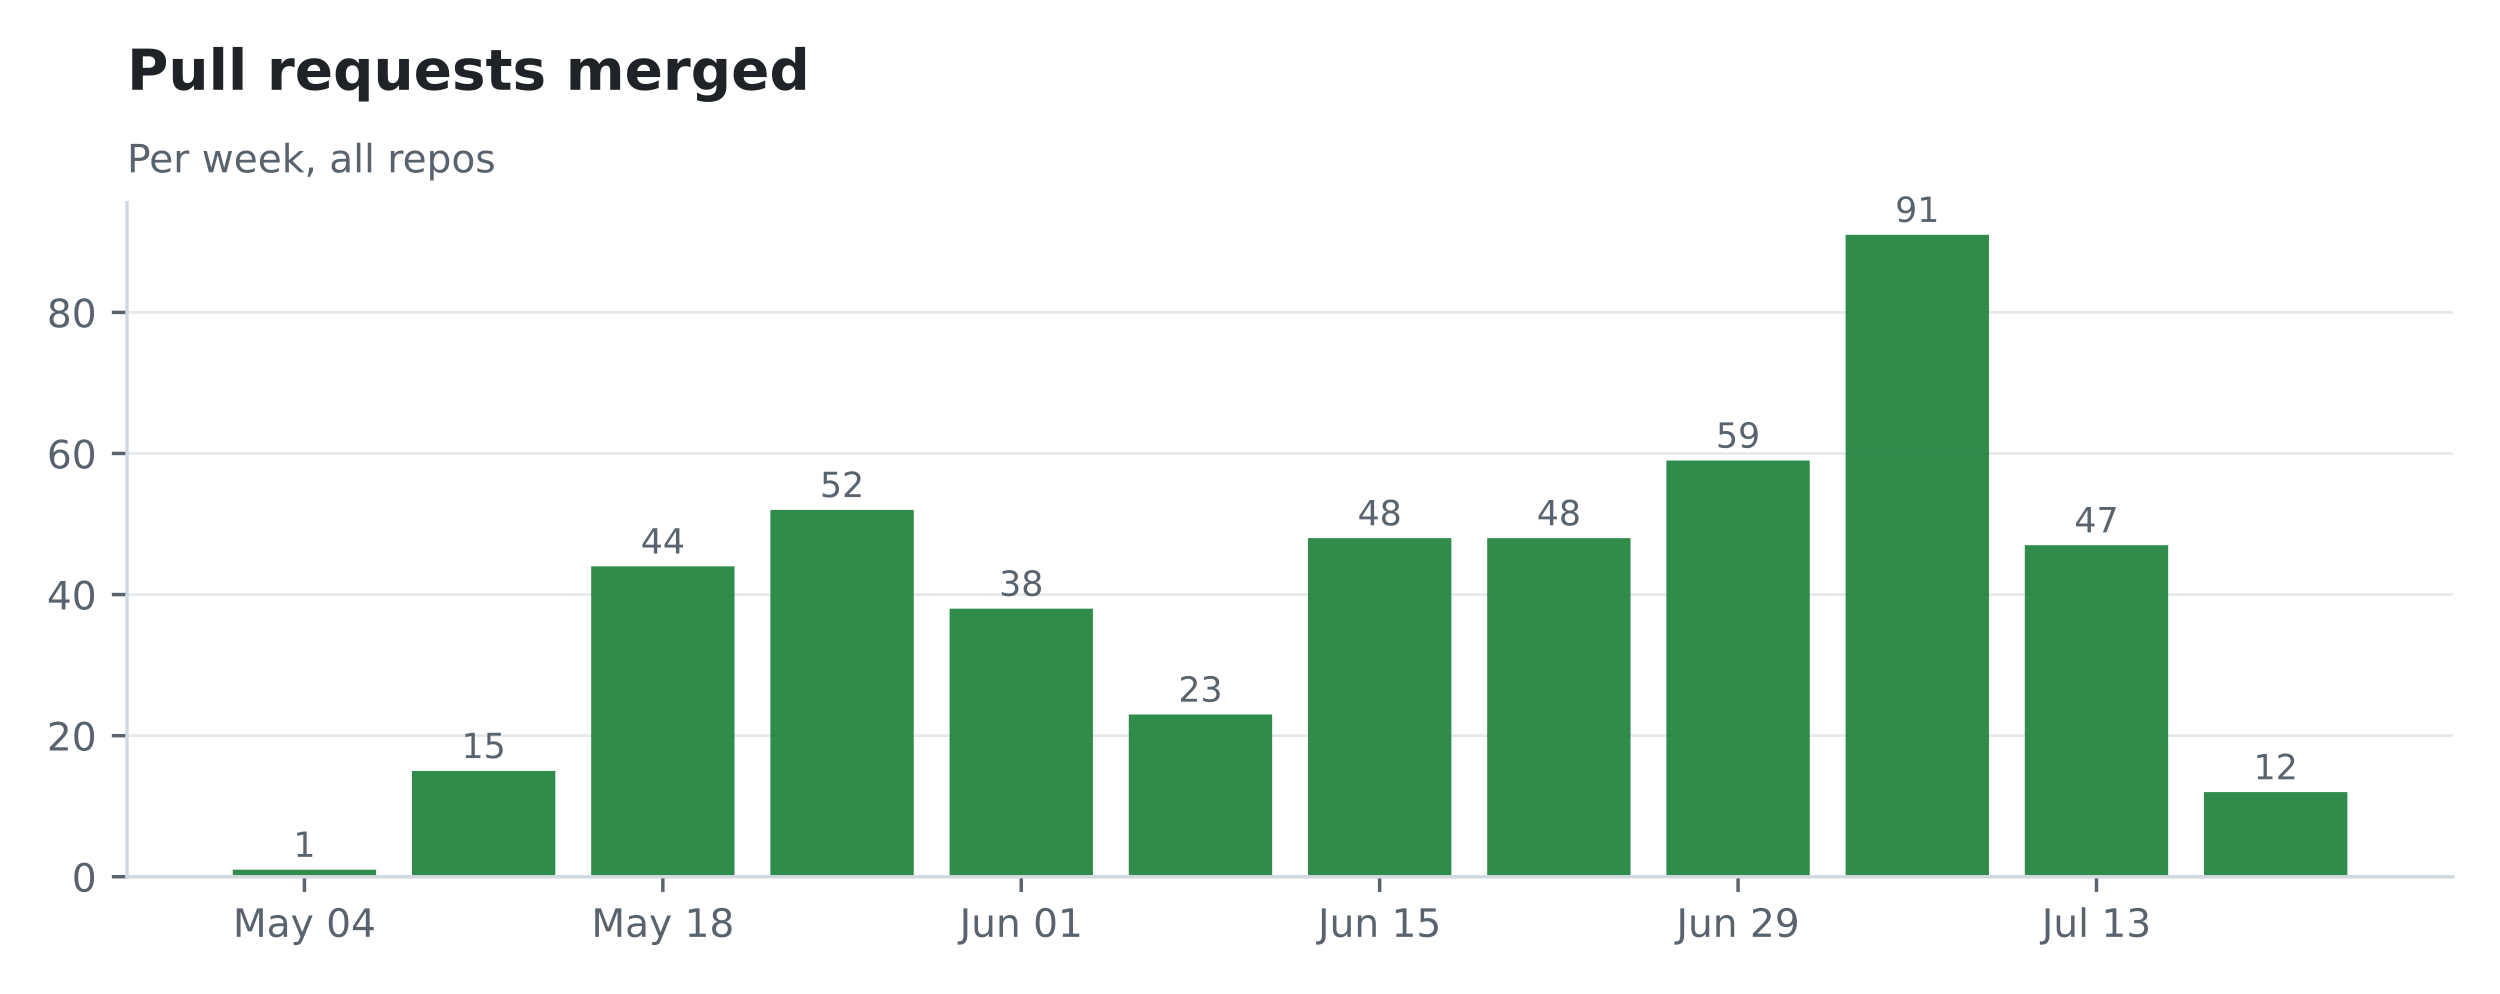
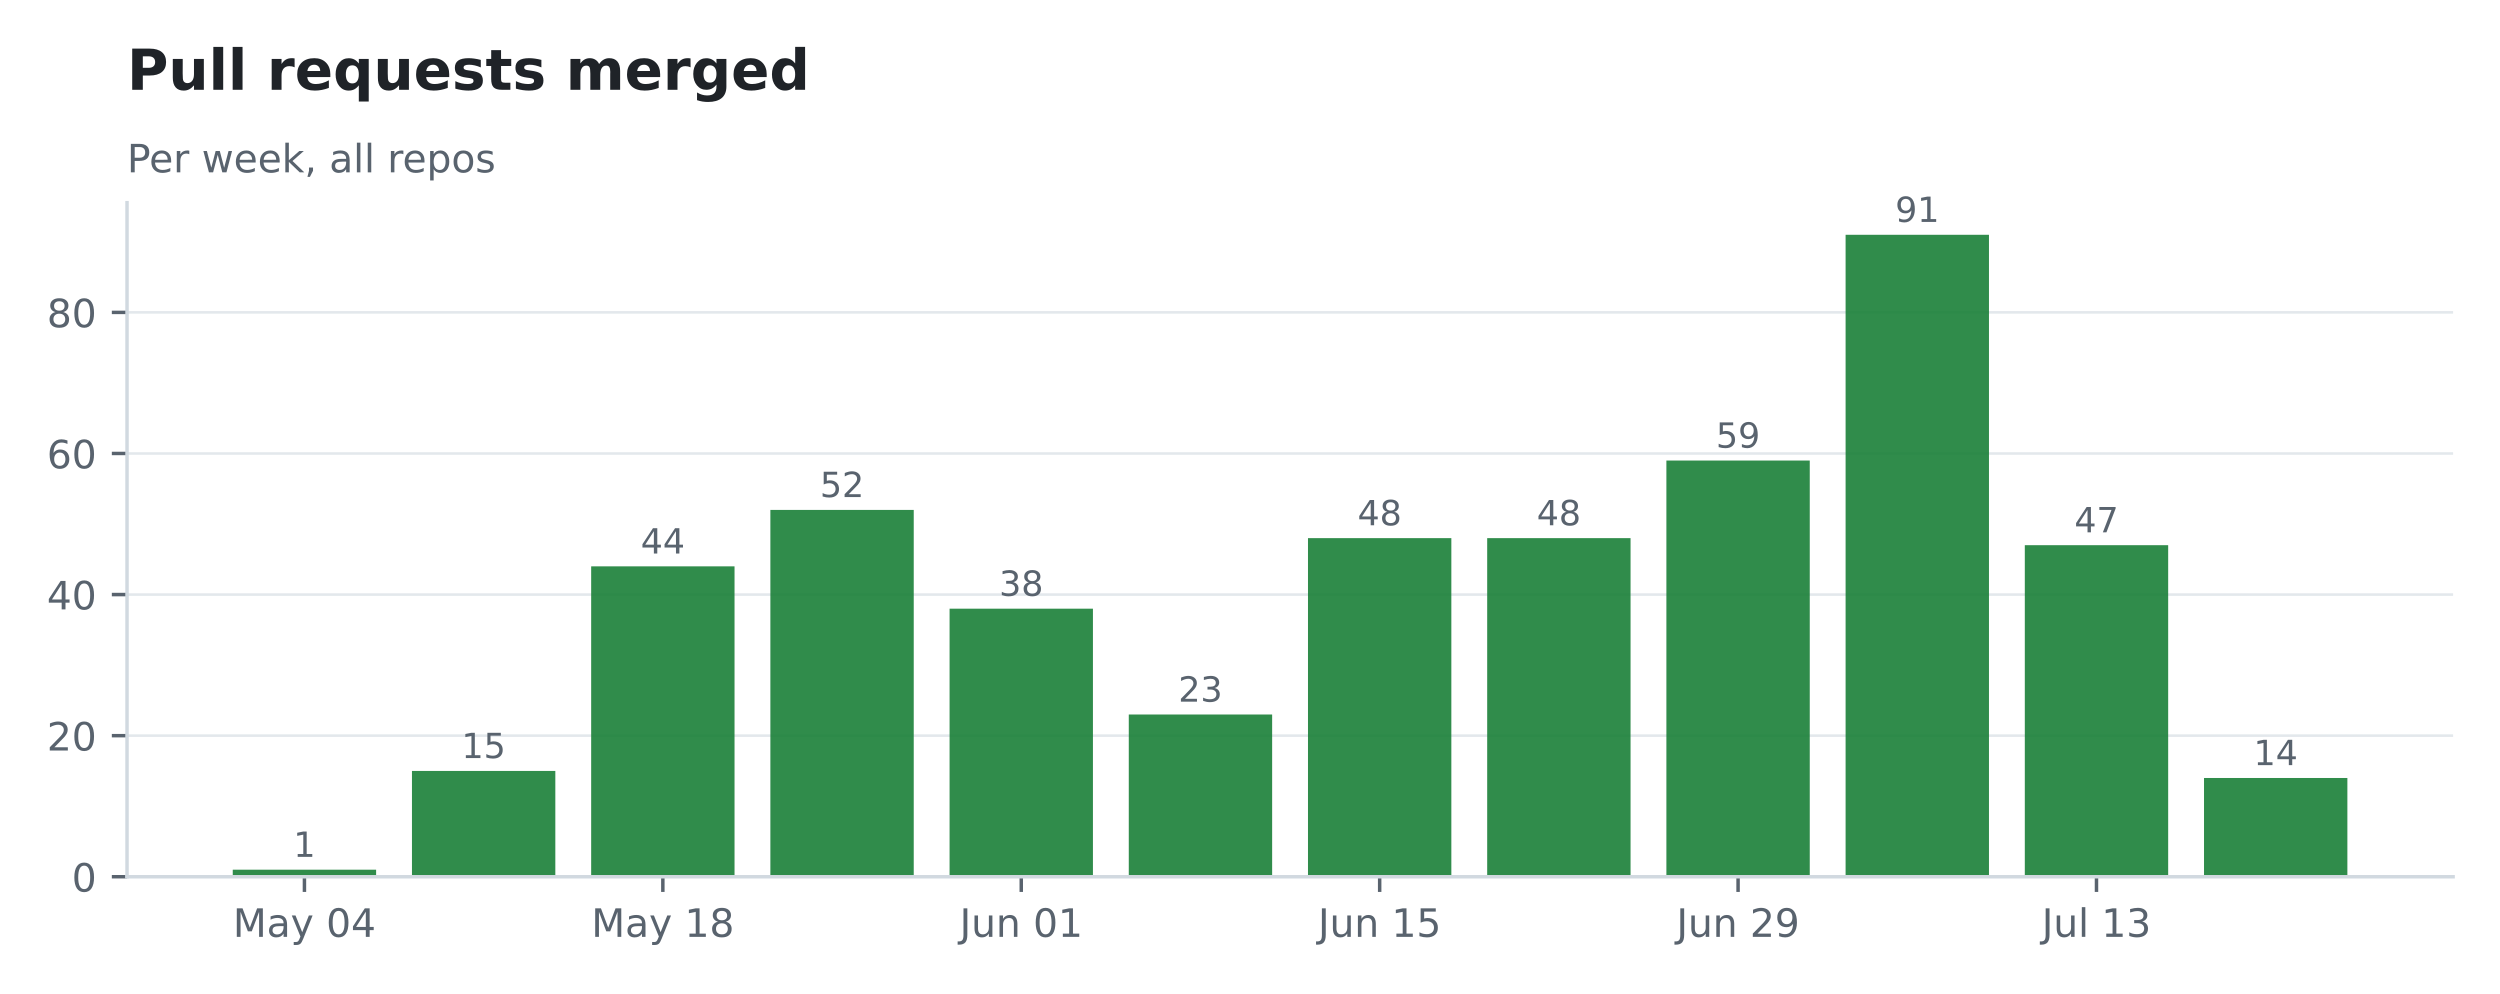
<svg xmlns="http://www.w3.org/2000/svg" xmlns:xlink="http://www.w3.org/1999/xlink" width="575.732pt" height="228.711pt" viewBox="0 0 575.732 228.711" version="1.1">
  <defs>
    <style type="text/css">*{stroke-linejoin: round; stroke-linecap: butt}</style>
  </defs>
  <g id="figure_1">
    <g id="patch_1">
      <path d="M 0 228.711  L 575.732 228.711  L 575.732 -0  L 0 -0  L 0 228.711  z " style="fill: none; opacity: 0" />
    </g>
    <g id="axes_1">
      <g id="patch_2">
        <path d="M 29.253 201.91  L 564.933 201.91  L 564.933 46.678  L 29.253 46.678  L 29.253 201.91  z " style="fill: none" />
      </g>
      <g id="matplotlib.axis_1">
        <g id="xtick_1">
          <g id="line2d_1">
            <defs>
-               <path id="mc1a519f8a8" d="M 0 0  L 0 3.5  " style="stroke: #59636e; stroke-width: 0.8" />
+               <path id="mda0aab67b1" d="M 0 0  L 0 3.5  " style="stroke: #59636e; stroke-width: 0.8" />
            </defs>
            <g>
-               <use xlink:href="#mc1a519f8a8" x="70.109" y="201.91" style="fill: #59636e; stroke: #59636e; stroke-width: 0.8" />
+               <use xlink:href="#mda0aab67b1" x="70.109" y="201.91" style="fill: #59636e; stroke: #59636e; stroke-width: 0.8" />
            </g>
          </g>
          <g id="text_1">
            <g style="fill: #59636e" transform="translate(53.64929 215.7479) scale(0.09 -0.09)">
              <defs>
                <path id="DejaVuSans-30" d="M 628 4666  L 1569 4666  L 2759 1491  L 3956 4666  L 4897 4666  L 4897 0  L 4281 0  L 4281 4097  L 3078 897  L 2444 897  L 1241 4097  L 1241 0  L 628 0  L 628 4666  z " transform="scale(0.015625)" />
                <path id="DejaVuSans-44" d="M 2194 1759  Q 1497 1759 1228 1600  Q 959 1441 959 1056  Q 959 750 1161 570  Q 1363 391 1709 391  Q 2188 391 2477 730  Q 2766 1069 2766 1631  L 2766 1759  L 2194 1759  z M 3341 1997  L 3341 0  L 2766 0  L 2766 531  Q 2569 213 2275 61  Q 1981 -91 1556 -91  Q 1019 -91 701 211  Q 384 513 384 1019  Q 384 1609 779 1909  Q 1175 2209 1959 2209  L 2766 2209  L 2766 2266  Q 2766 2663 2505 2880  Q 2244 3097 1772 3097  Q 1472 3097 1187 3025  Q 903 2953 641 2809  L 641 3341  Q 956 3463 1253 3523  Q 1550 3584 1831 3584  Q 2591 3584 2966 3190  Q 3341 2797 3341 1997  z " transform="scale(0.015625)" />
                <path id="DejaVuSans-5c" d="M 2059 -325  Q 1816 -950 1584 -1140  Q 1353 -1331 966 -1331  L 506 -1331  L 506 -850  L 844 -850  Q 1081 -850 1212 -737  Q 1344 -625 1503 -206  L 1606 56  L 191 3500  L 800 3500  L 1894 763  L 2988 3500  L 3597 3500  L 2059 -325  z " transform="scale(0.015625)" />
                <path id="DejaVuSans-3" transform="scale(0.015625)" />
                <path id="DejaVuSans-13" d="M 2034 4250  Q 1547 4250 1301 3770  Q 1056 3291 1056 2328  Q 1056 1369 1301 889  Q 1547 409 2034 409  Q 2525 409 2770 889  Q 3016 1369 3016 2328  Q 3016 3291 2770 3770  Q 2525 4250 2034 4250  z M 2034 4750  Q 2819 4750 3233 4129  Q 3647 3509 3647 2328  Q 3647 1150 3233 529  Q 2819 -91 2034 -91  Q 1250 -91 836 529  Q 422 1150 422 2328  Q 422 3509 836 4129  Q 1250 4750 2034 4750  z " transform="scale(0.015625)" />
                <path id="DejaVuSans-17" d="M 2419 4116  L 825 1625  L 2419 1625  L 2419 4116  z M 2253 4666  L 3047 4666  L 3047 1625  L 3713 1625  L 3713 1100  L 3047 1100  L 3047 0  L 2419 0  L 2419 1100  L 313 1100  L 313 1709  L 2253 4666  z " transform="scale(0.015625)" />
              </defs>
              <use xlink:href="#DejaVuSans-30" />
              <use xlink:href="#DejaVuSans-44" transform="translate(86.28125 0)" />
              <use xlink:href="#DejaVuSans-5c" transform="translate(147.5625 0)" />
              <use xlink:href="#DejaVuSans-3" transform="translate(206.75 0)" />
              <use xlink:href="#DejaVuSans-13" transform="translate(238.5312 0)" />
              <use xlink:href="#DejaVuSans-17" transform="translate(302.1562 0)" />
            </g>
          </g>
        </g>
        <g id="xtick_2">
          <g id="line2d_2">
            <g>
-               <use xlink:href="#mc1a519f8a8" x="152.649" y="201.91" style="fill: #59636e; stroke: #59636e; stroke-width: 0.8" />
+               <use xlink:href="#mda0aab67b1" x="152.649" y="201.91" style="fill: #59636e; stroke: #59636e; stroke-width: 0.8" />
            </g>
          </g>
          <g id="text_2">
            <g style="fill: #59636e" transform="translate(136.1886 215.7479) scale(0.09 -0.09)">
              <defs>
                <path id="DejaVuSans-14" d="M 794 531  L 1825 531  L 1825 4091  L 703 3866  L 703 4441  L 1819 4666  L 2450 4666  L 2450 531  L 3481 531  L 3481 0  L 794 0  L 794 531  z " transform="scale(0.015625)" />
                <path id="DejaVuSans-1b" d="M 2034 2216  Q 1584 2216 1326 1975  Q 1069 1734 1069 1313  Q 1069 891 1326 650  Q 1584 409 2034 409  Q 2484 409 2743 651  Q 3003 894 3003 1313  Q 3003 1734 2745 1975  Q 2488 2216 2034 2216  z M 1403 2484  Q 997 2584 770 2862  Q 544 3141 544 3541  Q 544 4100 942 4425  Q 1341 4750 2034 4750  Q 2731 4750 3128 4425  Q 3525 4100 3525 3541  Q 3525 3141 3298 2862  Q 3072 2584 2669 2484  Q 3125 2378 3379 2068  Q 3634 1759 3634 1313  Q 3634 634 3220 271  Q 2806 -91 2034 -91  Q 1263 -91 848 271  Q 434 634 434 1313  Q 434 1759 690 2068  Q 947 2378 1403 2484  z M 1172 3481  Q 1172 3119 1398 2916  Q 1625 2713 2034 2713  Q 2441 2713 2670 2916  Q 2900 3119 2900 3481  Q 2900 3844 2670 4047  Q 2441 4250 2034 4250  Q 1625 4250 1398 4047  Q 1172 3844 1172 3481  z " transform="scale(0.015625)" />
              </defs>
              <use xlink:href="#DejaVuSans-30" />
              <use xlink:href="#DejaVuSans-44" transform="translate(86.28125 0)" />
              <use xlink:href="#DejaVuSans-5c" transform="translate(147.5625 0)" />
              <use xlink:href="#DejaVuSans-3" transform="translate(206.75 0)" />
              <use xlink:href="#DejaVuSans-14" transform="translate(238.5312 0)" />
              <use xlink:href="#DejaVuSans-1b" transform="translate(302.1562 0)" />
            </g>
          </g>
        </g>
        <g id="xtick_3">
          <g id="line2d_3">
            <g>
-               <use xlink:href="#mc1a519f8a8" x="235.188" y="201.91" style="fill: #59636e; stroke: #59636e; stroke-width: 0.8" />
+               <use xlink:href="#mda0aab67b1" x="235.188" y="201.91" style="fill: #59636e; stroke: #59636e; stroke-width: 0.8" />
            </g>
          </g>
          <g id="text_3">
            <g style="fill: #59636e" transform="translate(221.0004 215.7479) scale(0.09 -0.09)">
              <defs>
                <path id="DejaVuSans-2d" d="M 628 4666  L 1259 4666  L 1259 325  Q 1259 -519 939 -900  Q 619 -1281 -91 -1281  L -331 -1281  L -331 -750  L -134 -750  Q 284 -750 456 -515  Q 628 -281 628 325  L 628 4666  z " transform="scale(0.015625)" />
                <path id="DejaVuSans-58" d="M 544 1381  L 544 3500  L 1119 3500  L 1119 1403  Q 1119 906 1312 657  Q 1506 409 1894 409  Q 2359 409 2629 706  Q 2900 1003 2900 1516  L 2900 3500  L 3475 3500  L 3475 0  L 2900 0  L 2900 538  Q 2691 219 2414 64  Q 2138 -91 1772 -91  Q 1169 -91 856 284  Q 544 659 544 1381  z M 1991 3584  L 1991 3584  z " transform="scale(0.015625)" />
                <path id="DejaVuSans-51" d="M 3513 2113  L 3513 0  L 2938 0  L 2938 2094  Q 2938 2591 2744 2837  Q 2550 3084 2163 3084  Q 1697 3084 1428 2787  Q 1159 2491 1159 1978  L 1159 0  L 581 0  L 581 3500  L 1159 3500  L 1159 2956  Q 1366 3272 1645 3428  Q 1925 3584 2291 3584  Q 2894 3584 3203 3211  Q 3513 2838 3513 2113  z " transform="scale(0.015625)" />
              </defs>
              <use xlink:href="#DejaVuSans-2d" />
              <use xlink:href="#DejaVuSans-58" transform="translate(29.5 0)" />
              <use xlink:href="#DejaVuSans-51" transform="translate(92.875 0)" />
              <use xlink:href="#DejaVuSans-3" transform="translate(156.25 0)" />
              <use xlink:href="#DejaVuSans-13" transform="translate(188.0312 0)" />
              <use xlink:href="#DejaVuSans-14" transform="translate(251.6562 0)" />
            </g>
          </g>
        </g>
        <g id="xtick_4">
          <g id="line2d_4">
            <g>
-               <use xlink:href="#mc1a519f8a8" x="317.727" y="201.91" style="fill: #59636e; stroke: #59636e; stroke-width: 0.8" />
+               <use xlink:href="#mda0aab67b1" x="317.727" y="201.91" style="fill: #59636e; stroke: #59636e; stroke-width: 0.8" />
            </g>
          </g>
          <g id="text_4">
            <g style="fill: #59636e" transform="translate(303.5397 215.7479) scale(0.09 -0.09)">
              <defs>
                <path id="DejaVuSans-18" d="M 691 4666  L 3169 4666  L 3169 4134  L 1269 4134  L 1269 2991  Q 1406 3038 1543 3061  Q 1681 3084 1819 3084  Q 2600 3084 3056 2656  Q 3513 2228 3513 1497  Q 3513 744 3044 326  Q 2575 -91 1722 -91  Q 1428 -91 1123 -41  Q 819 9 494 109  L 494 744  Q 775 591 1075 516  Q 1375 441 1709 441  Q 2250 441 2565 725  Q 2881 1009 2881 1497  Q 2881 1984 2565 2268  Q 2250 2553 1709 2553  Q 1456 2553 1204 2497  Q 953 2441 691 2322  L 691 4666  z " transform="scale(0.015625)" />
              </defs>
              <use xlink:href="#DejaVuSans-2d" />
              <use xlink:href="#DejaVuSans-58" transform="translate(29.5 0)" />
              <use xlink:href="#DejaVuSans-51" transform="translate(92.875 0)" />
              <use xlink:href="#DejaVuSans-3" transform="translate(156.25 0)" />
              <use xlink:href="#DejaVuSans-14" transform="translate(188.0312 0)" />
              <use xlink:href="#DejaVuSans-18" transform="translate(251.6562 0)" />
            </g>
          </g>
        </g>
        <g id="xtick_5">
          <g id="line2d_5">
            <g>
-               <use xlink:href="#mc1a519f8a8" x="400.267" y="201.91" style="fill: #59636e; stroke: #59636e; stroke-width: 0.8" />
+               <use xlink:href="#mda0aab67b1" x="400.267" y="201.91" style="fill: #59636e; stroke: #59636e; stroke-width: 0.8" />
            </g>
          </g>
          <g id="text_5">
            <g style="fill: #59636e" transform="translate(386.079 215.7479) scale(0.09 -0.09)">
              <defs>
                <path id="DejaVuSans-15" d="M 1228 531  L 3431 531  L 3431 0  L 469 0  L 469 531  Q 828 903 1448 1529  Q 2069 2156 2228 2338  Q 2531 2678 2651 2914  Q 2772 3150 2772 3378  Q 2772 3750 2511 3984  Q 2250 4219 1831 4219  Q 1534 4219 1204 4116  Q 875 4013 500 3803  L 500 4441  Q 881 4594 1212 4672  Q 1544 4750 1819 4750  Q 2544 4750 2975 4387  Q 3406 4025 3406 3419  Q 3406 3131 3298 2873  Q 3191 2616 2906 2266  Q 2828 2175 2409 1742  Q 1991 1309 1228 531  z " transform="scale(0.015625)" />
                <path id="DejaVuSans-1c" d="M 703 97  L 703 672  Q 941 559 1184 500  Q 1428 441 1663 441  Q 2288 441 2617 861  Q 2947 1281 2994 2138  Q 2813 1869 2534 1725  Q 2256 1581 1919 1581  Q 1219 1581 811 2004  Q 403 2428 403 3163  Q 403 3881 828 4315  Q 1253 4750 1959 4750  Q 2769 4750 3195 4129  Q 3622 3509 3622 2328  Q 3622 1225 3098 567  Q 2575 -91 1691 -91  Q 1453 -91 1209 -44  Q 966 3 703 97  z M 1959 2075  Q 2384 2075 2632 2365  Q 2881 2656 2881 3163  Q 2881 3666 2632 3958  Q 2384 4250 1959 4250  Q 1534 4250 1286 3958  Q 1038 3666 1038 3163  Q 1038 2656 1286 2365  Q 1534 2075 1959 2075  z " transform="scale(0.015625)" />
              </defs>
              <use xlink:href="#DejaVuSans-2d" />
              <use xlink:href="#DejaVuSans-58" transform="translate(29.5 0)" />
              <use xlink:href="#DejaVuSans-51" transform="translate(92.875 0)" />
              <use xlink:href="#DejaVuSans-3" transform="translate(156.25 0)" />
              <use xlink:href="#DejaVuSans-15" transform="translate(188.0312 0)" />
              <use xlink:href="#DejaVuSans-1c" transform="translate(251.6562 0)" />
            </g>
          </g>
        </g>
        <g id="xtick_6">
          <g id="line2d_6">
            <g>
-               <use xlink:href="#mc1a519f8a8" x="482.806" y="201.91" style="fill: #59636e; stroke: #59636e; stroke-width: 0.8" />
+               <use xlink:href="#mda0aab67b1" x="482.806" y="201.91" style="fill: #59636e; stroke: #59636e; stroke-width: 0.8" />
            </g>
          </g>
          <g id="text_6">
            <g style="fill: #59636e" transform="translate(470.22 215.7486) scale(0.09 -0.09)">
              <defs>
                <path id="DejaVuSans-4f" d="M 603 4863  L 1178 4863  L 1178 0  L 603 0  L 603 4863  z " transform="scale(0.015625)" />
                <path id="DejaVuSans-16" d="M 2597 2516  Q 3050 2419 3304 2112  Q 3559 1806 3559 1356  Q 3559 666 3084 287  Q 2609 -91 1734 -91  Q 1441 -91 1130 -33  Q 819 25 488 141  L 488 750  Q 750 597 1062 519  Q 1375 441 1716 441  Q 2309 441 2620 675  Q 2931 909 2931 1356  Q 2931 1769 2642 2001  Q 2353 2234 1838 2234  L 1294 2234  L 1294 2753  L 1863 2753  Q 2328 2753 2575 2939  Q 2822 3125 2822 3475  Q 2822 3834 2567 4026  Q 2313 4219 1838 4219  Q 1578 4219 1281 4162  Q 984 4106 628 3988  L 628 4550  Q 988 4650 1302 4700  Q 1616 4750 1894 4750  Q 2613 4750 3031 4423  Q 3450 4097 3450 3541  Q 3450 3153 3228 2886  Q 3006 2619 2597 2516  z " transform="scale(0.015625)" />
              </defs>
              <use xlink:href="#DejaVuSans-2d" />
              <use xlink:href="#DejaVuSans-58" transform="translate(29.5 0)" />
              <use xlink:href="#DejaVuSans-4f" transform="translate(92.875 0)" />
              <use xlink:href="#DejaVuSans-3" transform="translate(120.6562 0)" />
              <use xlink:href="#DejaVuSans-14" transform="translate(152.4375 0)" />
              <use xlink:href="#DejaVuSans-16" transform="translate(216.0625 0)" />
            </g>
          </g>
        </g>
      </g>
      <g id="matplotlib.axis_2">
        <g id="ytick_1">
          <g id="line2d_7">
-             <path d="M 29.253 201.91  L 564.933 201.91  " clip-path="url(#p0afd6c5ff7)" style="fill: none; stroke: #d1d9e0; stroke-opacity: 0.6; stroke-width: 0.6; stroke-linecap: square" />
+             <path d="M 29.253 201.91  L 564.933 201.91  " clip-path="url(#peb0b361817)" style="fill: none; stroke: #d1d9e0; stroke-opacity: 0.6; stroke-width: 0.6; stroke-linecap: square" />
          </g>
          <g id="line2d_8">
            <defs>
-               <path id="m1f53630dcc" d="M 0 0  L -3.5 0  " style="stroke: #59636e; stroke-width: 0.8" />
+               <path id="ma3d54e6a16" d="M 0 0  L -3.5 0  " style="stroke: #59636e; stroke-width: 0.8" />
            </defs>
            <g>
-               <use xlink:href="#m1f53630dcc" x="29.253" y="201.91" style="fill: #59636e; stroke: #59636e; stroke-width: 0.8" />
+               <use xlink:href="#ma3d54e6a16" x="29.253" y="201.91" style="fill: #59636e; stroke: #59636e; stroke-width: 0.8" />
            </g>
          </g>
          <g id="text_7">
            <g style="fill: #59636e" transform="translate(16.52625 205.3289) scale(0.09 -0.09)">
              <use xlink:href="#DejaVuSans-13" />
            </g>
          </g>
        </g>
        <g id="ytick_2">
          <g id="line2d_9">
-             <path d="M 29.253 169.418  L 564.933 169.418  " clip-path="url(#p0afd6c5ff7)" style="fill: none; stroke: #d1d9e0; stroke-opacity: 0.6; stroke-width: 0.6; stroke-linecap: square" />
+             <path d="M 29.253 169.418  L 564.933 169.418  " clip-path="url(#peb0b361817)" style="fill: none; stroke: #d1d9e0; stroke-opacity: 0.6; stroke-width: 0.6; stroke-linecap: square" />
          </g>
          <g id="line2d_10">
            <g>
-               <use xlink:href="#m1f53630dcc" x="29.253" y="169.418" style="fill: #59636e; stroke: #59636e; stroke-width: 0.8" />
+               <use xlink:href="#ma3d54e6a16" x="29.253" y="169.418" style="fill: #59636e; stroke: #59636e; stroke-width: 0.8" />
            </g>
          </g>
          <g id="text_8">
            <g style="fill: #59636e" transform="translate(10.8 172.8366) scale(0.09 -0.09)">
              <use xlink:href="#DejaVuSans-15" />
              <use xlink:href="#DejaVuSans-13" transform="translate(63.625 0)" />
            </g>
          </g>
        </g>
        <g id="ytick_3">
          <g id="line2d_11">
-             <path d="M 29.253 136.925  L 564.933 136.925  " clip-path="url(#p0afd6c5ff7)" style="fill: none; stroke: #d1d9e0; stroke-opacity: 0.6; stroke-width: 0.6; stroke-linecap: square" />
+             <path d="M 29.253 136.925  L 564.933 136.925  " clip-path="url(#peb0b361817)" style="fill: none; stroke: #d1d9e0; stroke-opacity: 0.6; stroke-width: 0.6; stroke-linecap: square" />
          </g>
          <g id="line2d_12">
            <g>
-               <use xlink:href="#m1f53630dcc" x="29.253" y="136.925" style="fill: #59636e; stroke: #59636e; stroke-width: 0.8" />
+               <use xlink:href="#ma3d54e6a16" x="29.253" y="136.925" style="fill: #59636e; stroke: #59636e; stroke-width: 0.8" />
            </g>
          </g>
          <g id="text_9">
            <g style="fill: #59636e" transform="translate(10.8 140.3443) scale(0.09 -0.09)">
              <use xlink:href="#DejaVuSans-17" />
              <use xlink:href="#DejaVuSans-13" transform="translate(63.625 0)" />
            </g>
          </g>
        </g>
        <g id="ytick_4">
          <g id="line2d_13">
-             <path d="M 29.253 104.433  L 564.933 104.433  " clip-path="url(#p0afd6c5ff7)" style="fill: none; stroke: #d1d9e0; stroke-opacity: 0.6; stroke-width: 0.6; stroke-linecap: square" />
+             <path d="M 29.253 104.433  L 564.933 104.433  " clip-path="url(#peb0b361817)" style="fill: none; stroke: #d1d9e0; stroke-opacity: 0.6; stroke-width: 0.6; stroke-linecap: square" />
          </g>
          <g id="line2d_14">
            <g>
-               <use xlink:href="#m1f53630dcc" x="29.253" y="104.433" style="fill: #59636e; stroke: #59636e; stroke-width: 0.8" />
+               <use xlink:href="#ma3d54e6a16" x="29.253" y="104.433" style="fill: #59636e; stroke: #59636e; stroke-width: 0.8" />
            </g>
          </g>
          <g id="text_10">
            <g style="fill: #59636e" transform="translate(10.8 107.852) scale(0.09 -0.09)">
              <defs>
                <path id="DejaVuSans-19" d="M 2113 2584  Q 1688 2584 1439 2293  Q 1191 2003 1191 1497  Q 1191 994 1439 701  Q 1688 409 2113 409  Q 2538 409 2786 701  Q 3034 994 3034 1497  Q 3034 2003 2786 2293  Q 2538 2584 2113 2584  z M 3366 4563  L 3366 3988  Q 3128 4100 2886 4159  Q 2644 4219 2406 4219  Q 1781 4219 1451 3797  Q 1122 3375 1075 2522  Q 1259 2794 1537 2939  Q 1816 3084 2150 3084  Q 2853 3084 3261 2657  Q 3669 2231 3669 1497  Q 3669 778 3244 343  Q 2819 -91 2113 -91  Q 1303 -91 875 529  Q 447 1150 447 2328  Q 447 3434 972 4092  Q 1497 4750 2381 4750  Q 2619 4750 2861 4703  Q 3103 4656 3366 4563  z " transform="scale(0.015625)" />
              </defs>
              <use xlink:href="#DejaVuSans-19" />
              <use xlink:href="#DejaVuSans-13" transform="translate(63.625 0)" />
            </g>
          </g>
        </g>
        <g id="ytick_5">
          <g id="line2d_15">
-             <path d="M 29.253 71.941  L 564.933 71.941  " clip-path="url(#p0afd6c5ff7)" style="fill: none; stroke: #d1d9e0; stroke-opacity: 0.6; stroke-width: 0.6; stroke-linecap: square" />
+             <path d="M 29.253 71.941  L 564.933 71.941  " clip-path="url(#peb0b361817)" style="fill: none; stroke: #d1d9e0; stroke-opacity: 0.6; stroke-width: 0.6; stroke-linecap: square" />
          </g>
          <g id="line2d_16">
            <g>
-               <use xlink:href="#m1f53630dcc" x="29.253" y="71.941" style="fill: #59636e; stroke: #59636e; stroke-width: 0.8" />
+               <use xlink:href="#ma3d54e6a16" x="29.253" y="71.941" style="fill: #59636e; stroke: #59636e; stroke-width: 0.8" />
            </g>
          </g>
          <g id="text_11">
            <g style="fill: #59636e" transform="translate(10.8 75.35968) scale(0.09 -0.09)">
              <use xlink:href="#DejaVuSans-1b" />
              <use xlink:href="#DejaVuSans-13" transform="translate(63.625 0)" />
            </g>
          </g>
        </g>
      </g>
      <g id="patch_3">
-         <path d="M 53.602 201.91  L 86.617 201.91  L 86.617 200.285  L 53.602 200.285  z " clip-path="url(#p0afd6c5ff7)" style="fill: #1a7f37; opacity: 0.9" />
+         <path d="M 53.602 201.91  L 86.617 201.91  L 86.617 200.285  L 53.602 200.285  z " clip-path="url(#peb0b361817)" style="fill: #1a7f37; opacity: 0.9" />
      </g>
      <g id="patch_4">
-         <path d="M 94.871 201.91  L 127.887 201.91  L 127.887 177.541  L 94.871 177.541  z " clip-path="url(#p0afd6c5ff7)" style="fill: #1a7f37; opacity: 0.9" />
+         <path d="M 94.871 201.91  L 127.887 201.91  L 127.887 177.541  L 94.871 177.541  z " clip-path="url(#peb0b361817)" style="fill: #1a7f37; opacity: 0.9" />
      </g>
      <g id="patch_5">
-         <path d="M 136.141 201.91  L 169.157 201.91  L 169.157 130.427  L 136.141 130.427  z " clip-path="url(#p0afd6c5ff7)" style="fill: #1a7f37; opacity: 0.9" />
+         <path d="M 136.141 201.91  L 169.157 201.91  L 169.157 130.427  L 136.141 130.427  z " clip-path="url(#peb0b361817)" style="fill: #1a7f37; opacity: 0.9" />
      </g>
      <g id="patch_6">
-         <path d="M 177.411 201.91  L 210.426 201.91  L 210.426 117.43  L 177.411 117.43  z " clip-path="url(#p0afd6c5ff7)" style="fill: #1a7f37; opacity: 0.9" />
+         <path d="M 177.411 201.91  L 210.426 201.91  L 210.426 117.43  L 177.411 117.43  z " clip-path="url(#peb0b361817)" style="fill: #1a7f37; opacity: 0.9" />
      </g>
      <g id="patch_7">
-         <path d="M 218.68 201.91  L 251.696 201.91  L 251.696 140.175  L 218.68 140.175  z " clip-path="url(#p0afd6c5ff7)" style="fill: #1a7f37; opacity: 0.9" />
+         <path d="M 218.68 201.91  L 251.696 201.91  L 251.696 140.175  L 218.68 140.175  z " clip-path="url(#peb0b361817)" style="fill: #1a7f37; opacity: 0.9" />
      </g>
      <g id="patch_8">
-         <path d="M 259.95 201.91  L 292.966 201.91  L 292.966 164.544  L 259.95 164.544  z " clip-path="url(#p0afd6c5ff7)" style="fill: #1a7f37; opacity: 0.9" />
+         <path d="M 259.95 201.91  L 292.966 201.91  L 292.966 164.544  L 259.95 164.544  z " clip-path="url(#peb0b361817)" style="fill: #1a7f37; opacity: 0.9" />
      </g>
      <g id="patch_9">
-         <path d="M 301.219 201.91  L 334.235 201.91  L 334.235 123.928  L 301.219 123.928  z " clip-path="url(#p0afd6c5ff7)" style="fill: #1a7f37; opacity: 0.9" />
+         <path d="M 301.219 201.91  L 334.235 201.91  L 334.235 123.928  L 301.219 123.928  z " clip-path="url(#peb0b361817)" style="fill: #1a7f37; opacity: 0.9" />
      </g>
      <g id="patch_10">
-         <path d="M 342.489 201.91  L 375.505 201.91  L 375.505 123.928  L 342.489 123.928  z " clip-path="url(#p0afd6c5ff7)" style="fill: #1a7f37; opacity: 0.9" />
+         <path d="M 342.489 201.91  L 375.505 201.91  L 375.505 123.928  L 342.489 123.928  z " clip-path="url(#peb0b361817)" style="fill: #1a7f37; opacity: 0.9" />
      </g>
      <g id="patch_11">
-         <path d="M 383.759 201.91  L 416.774 201.91  L 416.774 106.058  L 383.759 106.058  z " clip-path="url(#p0afd6c5ff7)" style="fill: #1a7f37; opacity: 0.9" />
+         <path d="M 383.759 201.91  L 416.774 201.91  L 416.774 106.058  L 383.759 106.058  z " clip-path="url(#peb0b361817)" style="fill: #1a7f37; opacity: 0.9" />
      </g>
      <g id="patch_12">
-         <path d="M 425.028 201.91  L 458.044 201.91  L 458.044 54.07  L 425.028 54.07  z " clip-path="url(#p0afd6c5ff7)" style="fill: #1a7f37; opacity: 0.9" />
+         <path d="M 425.028 201.91  L 458.044 201.91  L 458.044 54.07  L 425.028 54.07  z " clip-path="url(#peb0b361817)" style="fill: #1a7f37; opacity: 0.9" />
      </g>
      <g id="patch_13">
-         <path d="M 466.298 201.91  L 499.314 201.91  L 499.314 125.553  L 466.298 125.553  z " clip-path="url(#p0afd6c5ff7)" style="fill: #1a7f37; opacity: 0.9" />
+         <path d="M 466.298 201.91  L 499.314 201.91  L 499.314 125.553  L 466.298 125.553  z " clip-path="url(#peb0b361817)" style="fill: #1a7f37; opacity: 0.9" />
      </g>
      <g id="patch_14">
-         <path d="M 507.568 201.91  L 540.583 201.91  L 540.583 182.415  L 507.568 182.415  z " clip-path="url(#p0afd6c5ff7)" style="fill: #1a7f37; opacity: 0.9" />
+         <path d="M 507.568 201.91  L 540.583 201.91  L 540.583 179.165  L 507.568 179.165  z " clip-path="url(#peb0b361817)" style="fill: #1a7f37; opacity: 0.9" />
      </g>
      <g id="patch_15">
        <path d="M 29.253 201.91  L 29.253 46.678  " style="fill: none; stroke: #d1d9e0; stroke-width: 0.8; stroke-linejoin: miter; stroke-linecap: square" />
      </g>
      <g id="patch_16">
        <path d="M 29.253 201.91  L 564.933 201.91  " style="fill: none; stroke: #d1d9e0; stroke-width: 0.8; stroke-linejoin: miter; stroke-linecap: square" />
      </g>
      <g id="text_12">
        <g style="fill: #59636e" transform="translate(67.56445 197.3286) scale(0.08 -0.08)">
          <use xlink:href="#DejaVuSans-14" />
        </g>
      </g>
      <g id="text_13">
        <g style="fill: #59636e" transform="translate(106.2891 174.5839) scale(0.08 -0.08)">
          <use xlink:href="#DejaVuSans-14" />
          <use xlink:href="#DejaVuSans-18" transform="translate(63.625 0)" />
        </g>
      </g>
      <g id="text_14">
        <g style="fill: #59636e" transform="translate(147.5587 127.4701) scale(0.08 -0.08)">
          <use xlink:href="#DejaVuSans-17" />
          <use xlink:href="#DejaVuSans-17" transform="translate(63.625 0)" />
        </g>
      </g>
      <g id="text_15">
        <g style="fill: #59636e" transform="translate(188.8284 114.4732) scale(0.08 -0.08)">
          <use xlink:href="#DejaVuSans-18" />
          <use xlink:href="#DejaVuSans-15" transform="translate(63.625 0)" />
        </g>
      </g>
      <g id="text_16">
        <g style="fill: #59636e" transform="translate(230.098 137.2178) scale(0.08 -0.08)">
          <use xlink:href="#DejaVuSans-16" />
          <use xlink:href="#DejaVuSans-1b" transform="translate(63.625 0)" />
        </g>
      </g>
      <g id="text_17">
        <g style="fill: #59636e" transform="translate(271.3677 161.587) scale(0.08 -0.08)">
          <use xlink:href="#DejaVuSans-15" />
          <use xlink:href="#DejaVuSans-16" transform="translate(63.625 0)" />
        </g>
      </g>
      <g id="text_18">
        <g style="fill: #59636e" transform="translate(312.6373 120.9716) scale(0.08 -0.08)">
          <use xlink:href="#DejaVuSans-17" />
          <use xlink:href="#DejaVuSans-1b" transform="translate(63.625 0)" />
        </g>
      </g>
      <g id="text_19">
        <g style="fill: #59636e" transform="translate(353.907 120.9716) scale(0.08 -0.08)">
          <use xlink:href="#DejaVuSans-17" />
          <use xlink:href="#DejaVuSans-1b" transform="translate(63.625 0)" />
        </g>
      </g>
      <g id="text_20">
        <g style="fill: #59636e" transform="translate(395.1766 103.1009) scale(0.08 -0.08)">
          <use xlink:href="#DejaVuSans-18" />
          <use xlink:href="#DejaVuSans-1c" transform="translate(63.625 0)" />
        </g>
      </g>
      <g id="text_21">
        <g style="fill: #59636e" transform="translate(436.4463 51.11317) scale(0.08 -0.08)">
          <use xlink:href="#DejaVuSans-1c" />
          <use xlink:href="#DejaVuSans-14" transform="translate(63.625 0)" />
        </g>
      </g>
      <g id="text_22">
        <g style="fill: #59636e" transform="translate(477.7159 122.5962) scale(0.08 -0.08)">
          <defs>
            <path id="DejaVuSans-1a" d="M 525 4666  L 3525 4666  L 3525 4397  L 1831 0  L 1172 0  L 2766 4134  L 525 4134  L 525 4666  z " transform="scale(0.015625)" />
          </defs>
          <use xlink:href="#DejaVuSans-17" />
          <use xlink:href="#DejaVuSans-1a" transform="translate(63.625 0)" />
        </g>
      </g>
      <g id="text_23">
-         <g style="fill: #59636e" transform="translate(518.9856 179.4578) scale(0.08 -0.08)">
+         <g style="fill: #59636e" transform="translate(518.9856 176.2086) scale(0.08 -0.08)">
          <use xlink:href="#DejaVuSans-14" />
-           <use xlink:href="#DejaVuSans-15" transform="translate(63.625 0)" />
+           <use xlink:href="#DejaVuSans-17" transform="translate(63.625 0)" />
        </g>
      </g>
      <g id="text_24">
        <g style="fill: #59636e" transform="translate(29.2525 39.69253) scale(0.09 -0.09)">
          <defs>
            <path id="DejaVuSans-33" d="M 1259 4147  L 1259 2394  L 2053 2394  Q 2494 2394 2734 2622  Q 2975 2850 2975 3272  Q 2975 3691 2734 3919  Q 2494 4147 2053 4147  L 1259 4147  z M 628 4666  L 2053 4666  Q 2838 4666 3239 4311  Q 3641 3956 3641 3272  Q 3641 2581 3239 2228  Q 2838 1875 2053 1875  L 1259 1875  L 1259 0  L 628 0  L 628 4666  z " transform="scale(0.015625)" />
            <path id="DejaVuSans-48" d="M 3597 1894  L 3597 1613  L 953 1613  Q 991 1019 1311 708  Q 1631 397 2203 397  Q 2534 397 2845 478  Q 3156 559 3463 722  L 3463 178  Q 3153 47 2828 -22  Q 2503 -91 2169 -91  Q 1331 -91 842 396  Q 353 884 353 1716  Q 353 2575 817 3079  Q 1281 3584 2069 3584  Q 2775 3584 3186 3129  Q 3597 2675 3597 1894  z M 3022 2063  Q 3016 2534 2758 2815  Q 2500 3097 2075 3097  Q 1594 3097 1305 2825  Q 1016 2553 972 2059  L 3022 2063  z " transform="scale(0.015625)" />
            <path id="DejaVuSans-55" d="M 2631 2963  Q 2534 3019 2420 3045  Q 2306 3072 2169 3072  Q 1681 3072 1420 2755  Q 1159 2438 1159 1844  L 1159 0  L 581 0  L 581 3500  L 1159 3500  L 1159 2956  Q 1341 3275 1631 3429  Q 1922 3584 2338 3584  Q 2397 3584 2469 3576  Q 2541 3569 2628 3553  L 2631 2963  z " transform="scale(0.015625)" />
            <path id="DejaVuSans-5a" d="M 269 3500  L 844 3500  L 1563 769  L 2278 3500  L 2956 3500  L 3675 769  L 4391 3500  L 4966 3500  L 4050 0  L 3372 0  L 2619 2869  L 1863 0  L 1184 0  L 269 3500  z " transform="scale(0.015625)" />
            <path id="DejaVuSans-4e" d="M 581 4863  L 1159 4863  L 1159 1991  L 2875 3500  L 3609 3500  L 1753 1863  L 3688 0  L 2938 0  L 1159 1709  L 1159 0  L 581 0  L 581 4863  z " transform="scale(0.015625)" />
            <path id="DejaVuSans-f" d="M 750 794  L 1409 794  L 1409 256  L 897 -744  L 494 -744  L 750 256  L 750 794  z " transform="scale(0.015625)" />
            <path id="DejaVuSans-53" d="M 1159 525  L 1159 -1331  L 581 -1331  L 581 3500  L 1159 3500  L 1159 2969  Q 1341 3281 1617 3432  Q 1894 3584 2278 3584  Q 2916 3584 3314 3078  Q 3713 2572 3713 1747  Q 3713 922 3314 415  Q 2916 -91 2278 -91  Q 1894 -91 1617 61  Q 1341 213 1159 525  z M 3116 1747  Q 3116 2381 2855 2742  Q 2594 3103 2138 3103  Q 1681 3103 1420 2742  Q 1159 2381 1159 1747  Q 1159 1113 1420 752  Q 1681 391 2138 391  Q 2594 391 2855 752  Q 3116 1113 3116 1747  z " transform="scale(0.015625)" />
            <path id="DejaVuSans-52" d="M 1959 3097  Q 1497 3097 1228 2736  Q 959 2375 959 1747  Q 959 1119 1226 758  Q 1494 397 1959 397  Q 2419 397 2687 759  Q 2956 1122 2956 1747  Q 2956 2369 2687 2733  Q 2419 3097 1959 3097  z M 1959 3584  Q 2709 3584 3137 3096  Q 3566 2609 3566 1747  Q 3566 888 3137 398  Q 2709 -91 1959 -91  Q 1206 -91 779 398  Q 353 888 353 1747  Q 353 2609 779 3096  Q 1206 3584 1959 3584  z " transform="scale(0.015625)" />
            <path id="DejaVuSans-56" d="M 2834 3397  L 2834 2853  Q 2591 2978 2328 3040  Q 2066 3103 1784 3103  Q 1356 3103 1142 2972  Q 928 2841 928 2578  Q 928 2378 1081 2264  Q 1234 2150 1697 2047  L 1894 2003  Q 2506 1872 2764 1633  Q 3022 1394 3022 966  Q 3022 478 2636 193  Q 2250 -91 1575 -91  Q 1294 -91 989 -36  Q 684 19 347 128  L 347 722  Q 666 556 975 473  Q 1284 391 1588 391  Q 1994 391 2212 530  Q 2431 669 2431 922  Q 2431 1156 2273 1281  Q 2116 1406 1581 1522  L 1381 1569  Q 847 1681 609 1914  Q 372 2147 372 2553  Q 372 3047 722 3315  Q 1072 3584 1716 3584  Q 2034 3584 2315 3537  Q 2597 3491 2834 3397  z " transform="scale(0.015625)" />
          </defs>
          <use xlink:href="#DejaVuSans-33" />
          <use xlink:href="#DejaVuSans-48" transform="translate(56.73438 0)" />
          <use xlink:href="#DejaVuSans-55" transform="translate(118.2656 0)" />
          <use xlink:href="#DejaVuSans-3" transform="translate(159.375 0)" />
          <use xlink:href="#DejaVuSans-5a" transform="translate(191.1562 0)" />
          <use xlink:href="#DejaVuSans-48" transform="translate(272.9375 0)" />
          <use xlink:href="#DejaVuSans-48" transform="translate(334.4688 0)" />
          <use xlink:href="#DejaVuSans-4e" transform="translate(396 0)" />
          <use xlink:href="#DejaVuSans-f" transform="translate(453.9062 0)" />
          <use xlink:href="#DejaVuSans-3" transform="translate(485.6875 0)" />
          <use xlink:href="#DejaVuSans-44" transform="translate(517.4688 0)" />
          <use xlink:href="#DejaVuSans-4f" transform="translate(578.75 0)" />
          <use xlink:href="#DejaVuSans-4f" transform="translate(606.5312 0)" />
          <use xlink:href="#DejaVuSans-3" transform="translate(634.3125 0)" />
          <use xlink:href="#DejaVuSans-55" transform="translate(666.0938 0)" />
          <use xlink:href="#DejaVuSans-48" transform="translate(705 0)" />
          <use xlink:href="#DejaVuSans-53" transform="translate(766.5312 0)" />
          <use xlink:href="#DejaVuSans-52" transform="translate(830.0156 0)" />
          <use xlink:href="#DejaVuSans-56" transform="translate(891.2031 0)" />
        </g>
      </g>
      <g id="text_25">
        <g style="fill: #1f2328" transform="translate(29.2525 20.67797) scale(0.13 -0.13)">
          <defs>
            <path id="DejaVuSans-Bold-33" d="M 588 4666  L 2584 4666  Q 3475 4666 3951 4270  Q 4428 3875 4428 3144  Q 4428 2409 3951 2014  Q 3475 1619 2584 1619  L 1791 1619  L 1791 0  L 588 0  L 588 4666  z M 1791 3794  L 1791 2491  L 2456 2491  Q 2806 2491 2997 2661  Q 3188 2831 3188 3144  Q 3188 3456 2997 3625  Q 2806 3794 2456 3794  L 1791 3794  z " transform="scale(0.015625)" />
            <path id="DejaVuSans-Bold-58" d="M 500 1363  L 500 3500  L 1625 3500  L 1625 3150  Q 1625 2866 1622 2436  Q 1619 2006 1619 1863  Q 1619 1441 1641 1255  Q 1663 1069 1716 984  Q 1784 875 1895 815  Q 2006 756 2150 756  Q 2500 756 2700 1025  Q 2900 1294 2900 1772  L 2900 3500  L 4019 3500  L 4019 0  L 2900 0  L 2900 506  Q 2647 200 2364 54  Q 2081 -91 1741 -91  Q 1134 -91 817 281  Q 500 653 500 1363  z " transform="scale(0.015625)" />
            <path id="DejaVuSans-Bold-4f" d="M 538 4863  L 1656 4863  L 1656 0  L 538 0  L 538 4863  z " transform="scale(0.015625)" />
            <path id="DejaVuSans-Bold-3" transform="scale(0.015625)" />
            <path id="DejaVuSans-Bold-55" d="M 3138 2547  Q 2991 2616 2845 2648  Q 2700 2681 2553 2681  Q 2122 2681 1889 2404  Q 1656 2128 1656 1613  L 1656 0  L 538 0  L 538 3500  L 1656 3500  L 1656 2925  Q 1872 3269 2151 3426  Q 2431 3584 2822 3584  Q 2878 3584 2943 3579  Q 3009 3575 3134 3559  L 3138 2547  z " transform="scale(0.015625)" />
            <path id="DejaVuSans-Bold-48" d="M 4031 1759  L 4031 1441  L 1416 1441  Q 1456 1047 1700 850  Q 1944 653 2381 653  Q 2734 653 3104 758  Q 3475 863 3866 1075  L 3866 213  Q 3469 63 3072 -14  Q 2675 -91 2278 -91  Q 1328 -91 801 392  Q 275 875 275 1747  Q 275 2603 792 3093  Q 1309 3584 2216 3584  Q 3041 3584 3536 3087  Q 4031 2591 4031 1759  z M 2881 2131  Q 2881 2450 2695 2645  Q 2509 2841 2209 2841  Q 1884 2841 1681 2658  Q 1478 2475 1428 2131  L 2881 2131  z " transform="scale(0.015625)" />
            <path id="DejaVuSans-Bold-54" d="M 2181 2772  Q 1825 2772 1636 2509  Q 1447 2247 1447 1747  Q 1447 1247 1636 984  Q 1825 722 2181 722  Q 2541 722 2730 984  Q 2919 1247 2919 1747  Q 2919 2247 2730 2509  Q 2541 2772 2181 2772  z M 2919 506  Q 2688 197 2409 53  Q 2131 -91 1766 -91  Q 1119 -91 703 423  Q 288 938 288 1747  Q 288 2556 703 3067  Q 1119 3578 1766 3578  Q 2131 3578 2409 3434  Q 2688 3291 2919 2981  L 2919 3500  L 4044 3500  L 4044 -1331  L 2919 -1331  L 2919 506  z " transform="scale(0.015625)" />
            <path id="DejaVuSans-Bold-56" d="M 3272 3391  L 3272 2541  Q 2913 2691 2578 2766  Q 2244 2841 1947 2841  Q 1628 2841 1473 2761  Q 1319 2681 1319 2516  Q 1319 2381 1436 2309  Q 1553 2238 1856 2203  L 2053 2175  Q 2913 2066 3209 1816  Q 3506 1566 3506 1031  Q 3506 472 3093 190  Q 2681 -91 1863 -91  Q 1516 -91 1145 -36  Q 775 19 384 128  L 384 978  Q 719 816 1070 734  Q 1422 653 1784 653  Q 2113 653 2278 743  Q 2444 834 2444 1013  Q 2444 1163 2330 1236  Q 2216 1309 1875 1350  L 1678 1375  Q 931 1469 631 1722  Q 331 1975 331 2491  Q 331 3047 712 3315  Q 1094 3584 1881 3584  Q 2191 3584 2531 3537  Q 2872 3491 3272 3391  z " transform="scale(0.015625)" />
            <path id="DejaVuSans-Bold-57" d="M 1759 4494  L 1759 3500  L 2913 3500  L 2913 2700  L 1759 2700  L 1759 1216  Q 1759 972 1856 886  Q 1953 800 2241 800  L 2816 800  L 2816 0  L 1856 0  Q 1194 0 917 276  Q 641 553 641 1216  L 641 2700  L 84 2700  L 84 3500  L 641 3500  L 641 4494  L 1759 4494  z " transform="scale(0.015625)" />
            <path id="DejaVuSans-Bold-50" d="M 3781 2919  Q 3994 3244 4286 3414  Q 4578 3584 4928 3584  Q 5531 3584 5847 3212  Q 6163 2841 6163 2131  L 6163 0  L 5038 0  L 5038 1825  Q 5041 1866 5042 1909  Q 5044 1953 5044 2034  Q 5044 2406 4934 2573  Q 4825 2741 4581 2741  Q 4263 2741 4089 2478  Q 3916 2216 3909 1719  L 3909 0  L 2784 0  L 2784 1825  Q 2784 2406 2684 2573  Q 2584 2741 2328 2741  Q 2006 2741 1831 2477  Q 1656 2213 1656 1722  L 1656 0  L 531 0  L 531 3500  L 1656 3500  L 1656 2988  Q 1863 3284 2130 3434  Q 2397 3584 2719 3584  Q 3081 3584 3359 3409  Q 3638 3234 3781 2919  z " transform="scale(0.015625)" />
            <path id="DejaVuSans-Bold-4a" d="M 2919 594  Q 2688 288 2409 144  Q 2131 0 1766 0  Q 1125 0 706 504  Q 288 1009 288 1791  Q 288 2575 706 3076  Q 1125 3578 1766 3578  Q 2131 3578 2409 3434  Q 2688 3291 2919 2981  L 2919 3500  L 4044 3500  L 4044 353  Q 4044 -491 3511 -936  Q 2978 -1381 1966 -1381  Q 1638 -1381 1331 -1331  Q 1025 -1281 716 -1178  L 716 -306  Q 1009 -475 1290 -558  Q 1572 -641 1856 -641  Q 2406 -641 2662 -400  Q 2919 -159 2919 353  L 2919 594  z M 2181 2772  Q 1834 2772 1640 2515  Q 1447 2259 1447 1791  Q 1447 1309 1634 1061  Q 1822 813 2181 813  Q 2531 813 2725 1069  Q 2919 1325 2919 1791  Q 2919 2259 2725 2515  Q 2531 2772 2181 2772  z " transform="scale(0.015625)" />
            <path id="DejaVuSans-Bold-47" d="M 2919 2988  L 2919 4863  L 4044 4863  L 4044 0  L 2919 0  L 2919 506  Q 2688 197 2409 53  Q 2131 -91 1766 -91  Q 1119 -91 703 423  Q 288 938 288 1747  Q 288 2556 703 3070  Q 1119 3584 1766 3584  Q 2128 3584 2408 3439  Q 2688 3294 2919 2988  z M 2181 722  Q 2541 722 2730 984  Q 2919 1247 2919 1747  Q 2919 2247 2730 2509  Q 2541 2772 2181 2772  Q 1825 2772 1636 2509  Q 1447 2247 1447 1747  Q 1447 1247 1636 984  Q 1825 722 2181 722  z " transform="scale(0.015625)" />
          </defs>
          <use xlink:href="#DejaVuSans-Bold-33" />
          <use xlink:href="#DejaVuSans-Bold-58" transform="translate(73.29688 0)" />
          <use xlink:href="#DejaVuSans-Bold-4f" transform="translate(144.4844 0)" />
          <use xlink:href="#DejaVuSans-Bold-4f" transform="translate(178.7656 0)" />
          <use xlink:href="#DejaVuSans-Bold-3" transform="translate(213.0469 0)" />
          <use xlink:href="#DejaVuSans-Bold-55" transform="translate(247.8594 0)" />
          <use xlink:href="#DejaVuSans-Bold-48" transform="translate(297.1719 0)" />
          <use xlink:href="#DejaVuSans-Bold-54" transform="translate(365 0)" />
          <use xlink:href="#DejaVuSans-Bold-58" transform="translate(436.5781 0)" />
          <use xlink:href="#DejaVuSans-Bold-48" transform="translate(507.7656 0)" />
          <use xlink:href="#DejaVuSans-Bold-56" transform="translate(575.5938 0)" />
          <use xlink:href="#DejaVuSans-Bold-57" transform="translate(635.1094 0)" />
          <use xlink:href="#DejaVuSans-Bold-56" transform="translate(682.9062 0)" />
          <use xlink:href="#DejaVuSans-Bold-3" transform="translate(742.4219 0)" />
          <use xlink:href="#DejaVuSans-Bold-50" transform="translate(777.2344 0)" />
          <use xlink:href="#DejaVuSans-Bold-48" transform="translate(881.4375 0)" />
          <use xlink:href="#DejaVuSans-Bold-55" transform="translate(949.2656 0)" />
          <use xlink:href="#DejaVuSans-Bold-4a" transform="translate(998.5781 0)" />
          <use xlink:href="#DejaVuSans-Bold-48" transform="translate(1070.156 0)" />
          <use xlink:href="#DejaVuSans-Bold-47" transform="translate(1137.984 0)" />
        </g>
      </g>
    </g>
  </g>
  <defs>
-     <clipPath id="p0afd6c5ff7">
+     <clipPath id="peb0b361817">
      <rect x="29.253" y="46.678" width="535.68" height="155.232" />
    </clipPath>
  </defs>
</svg>
